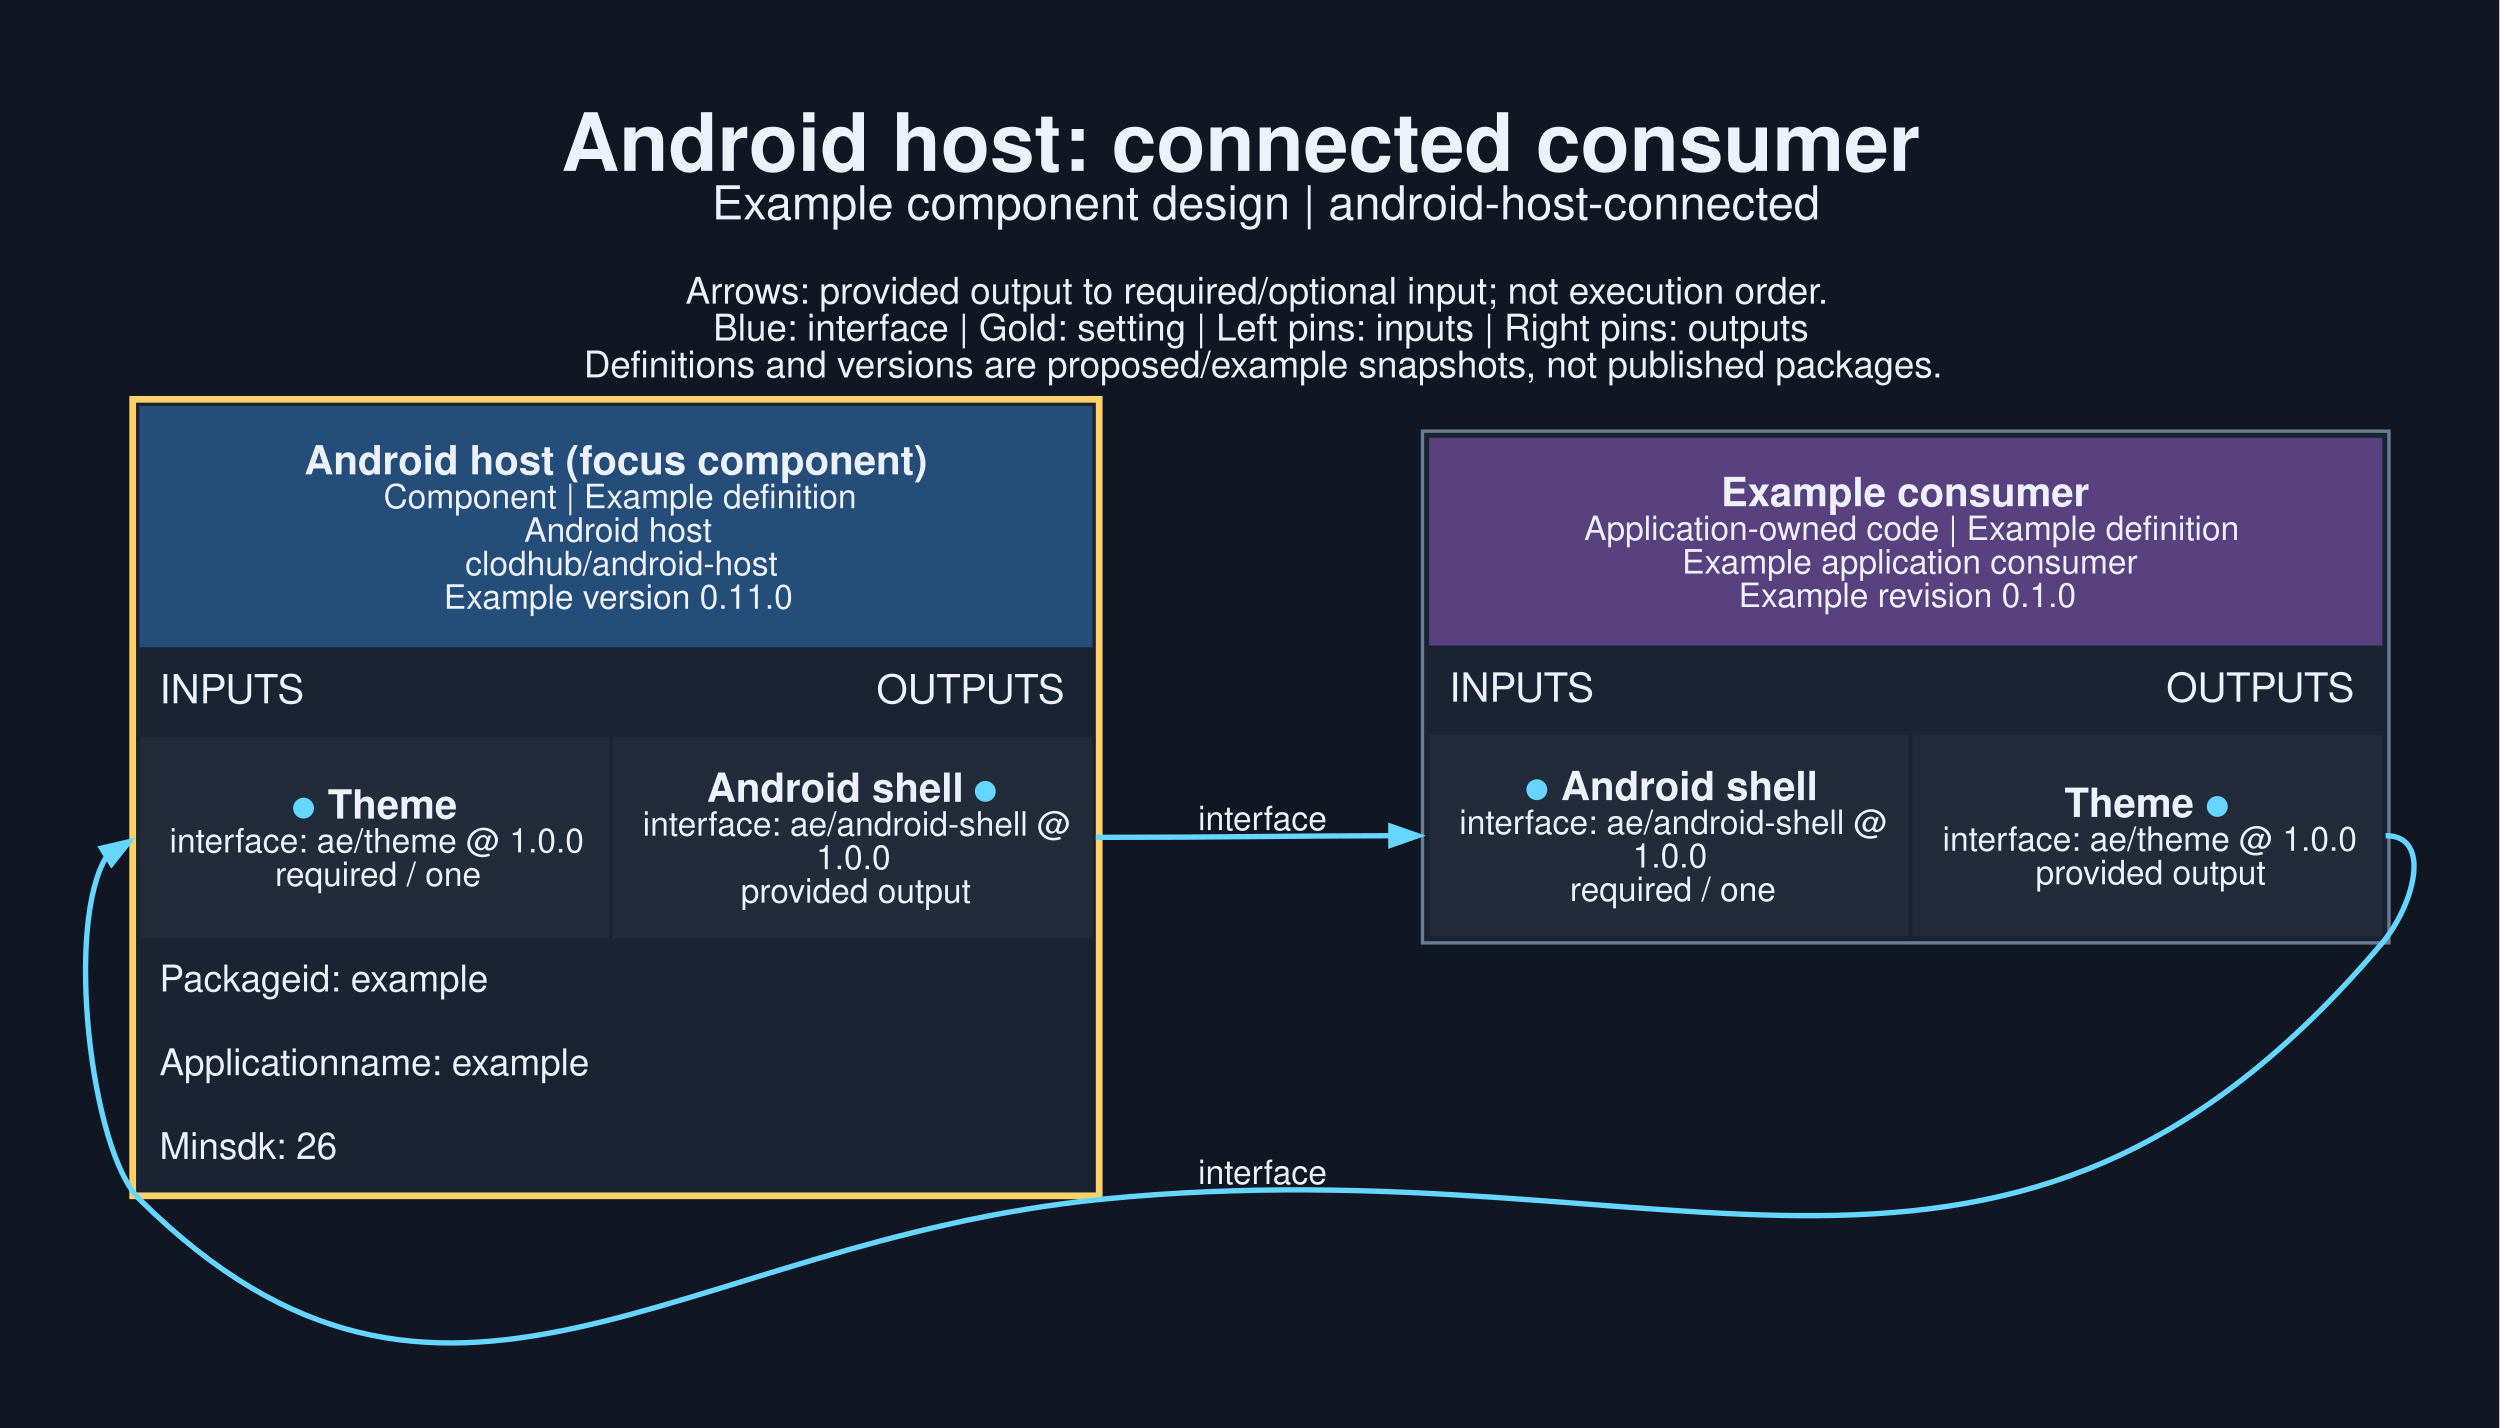
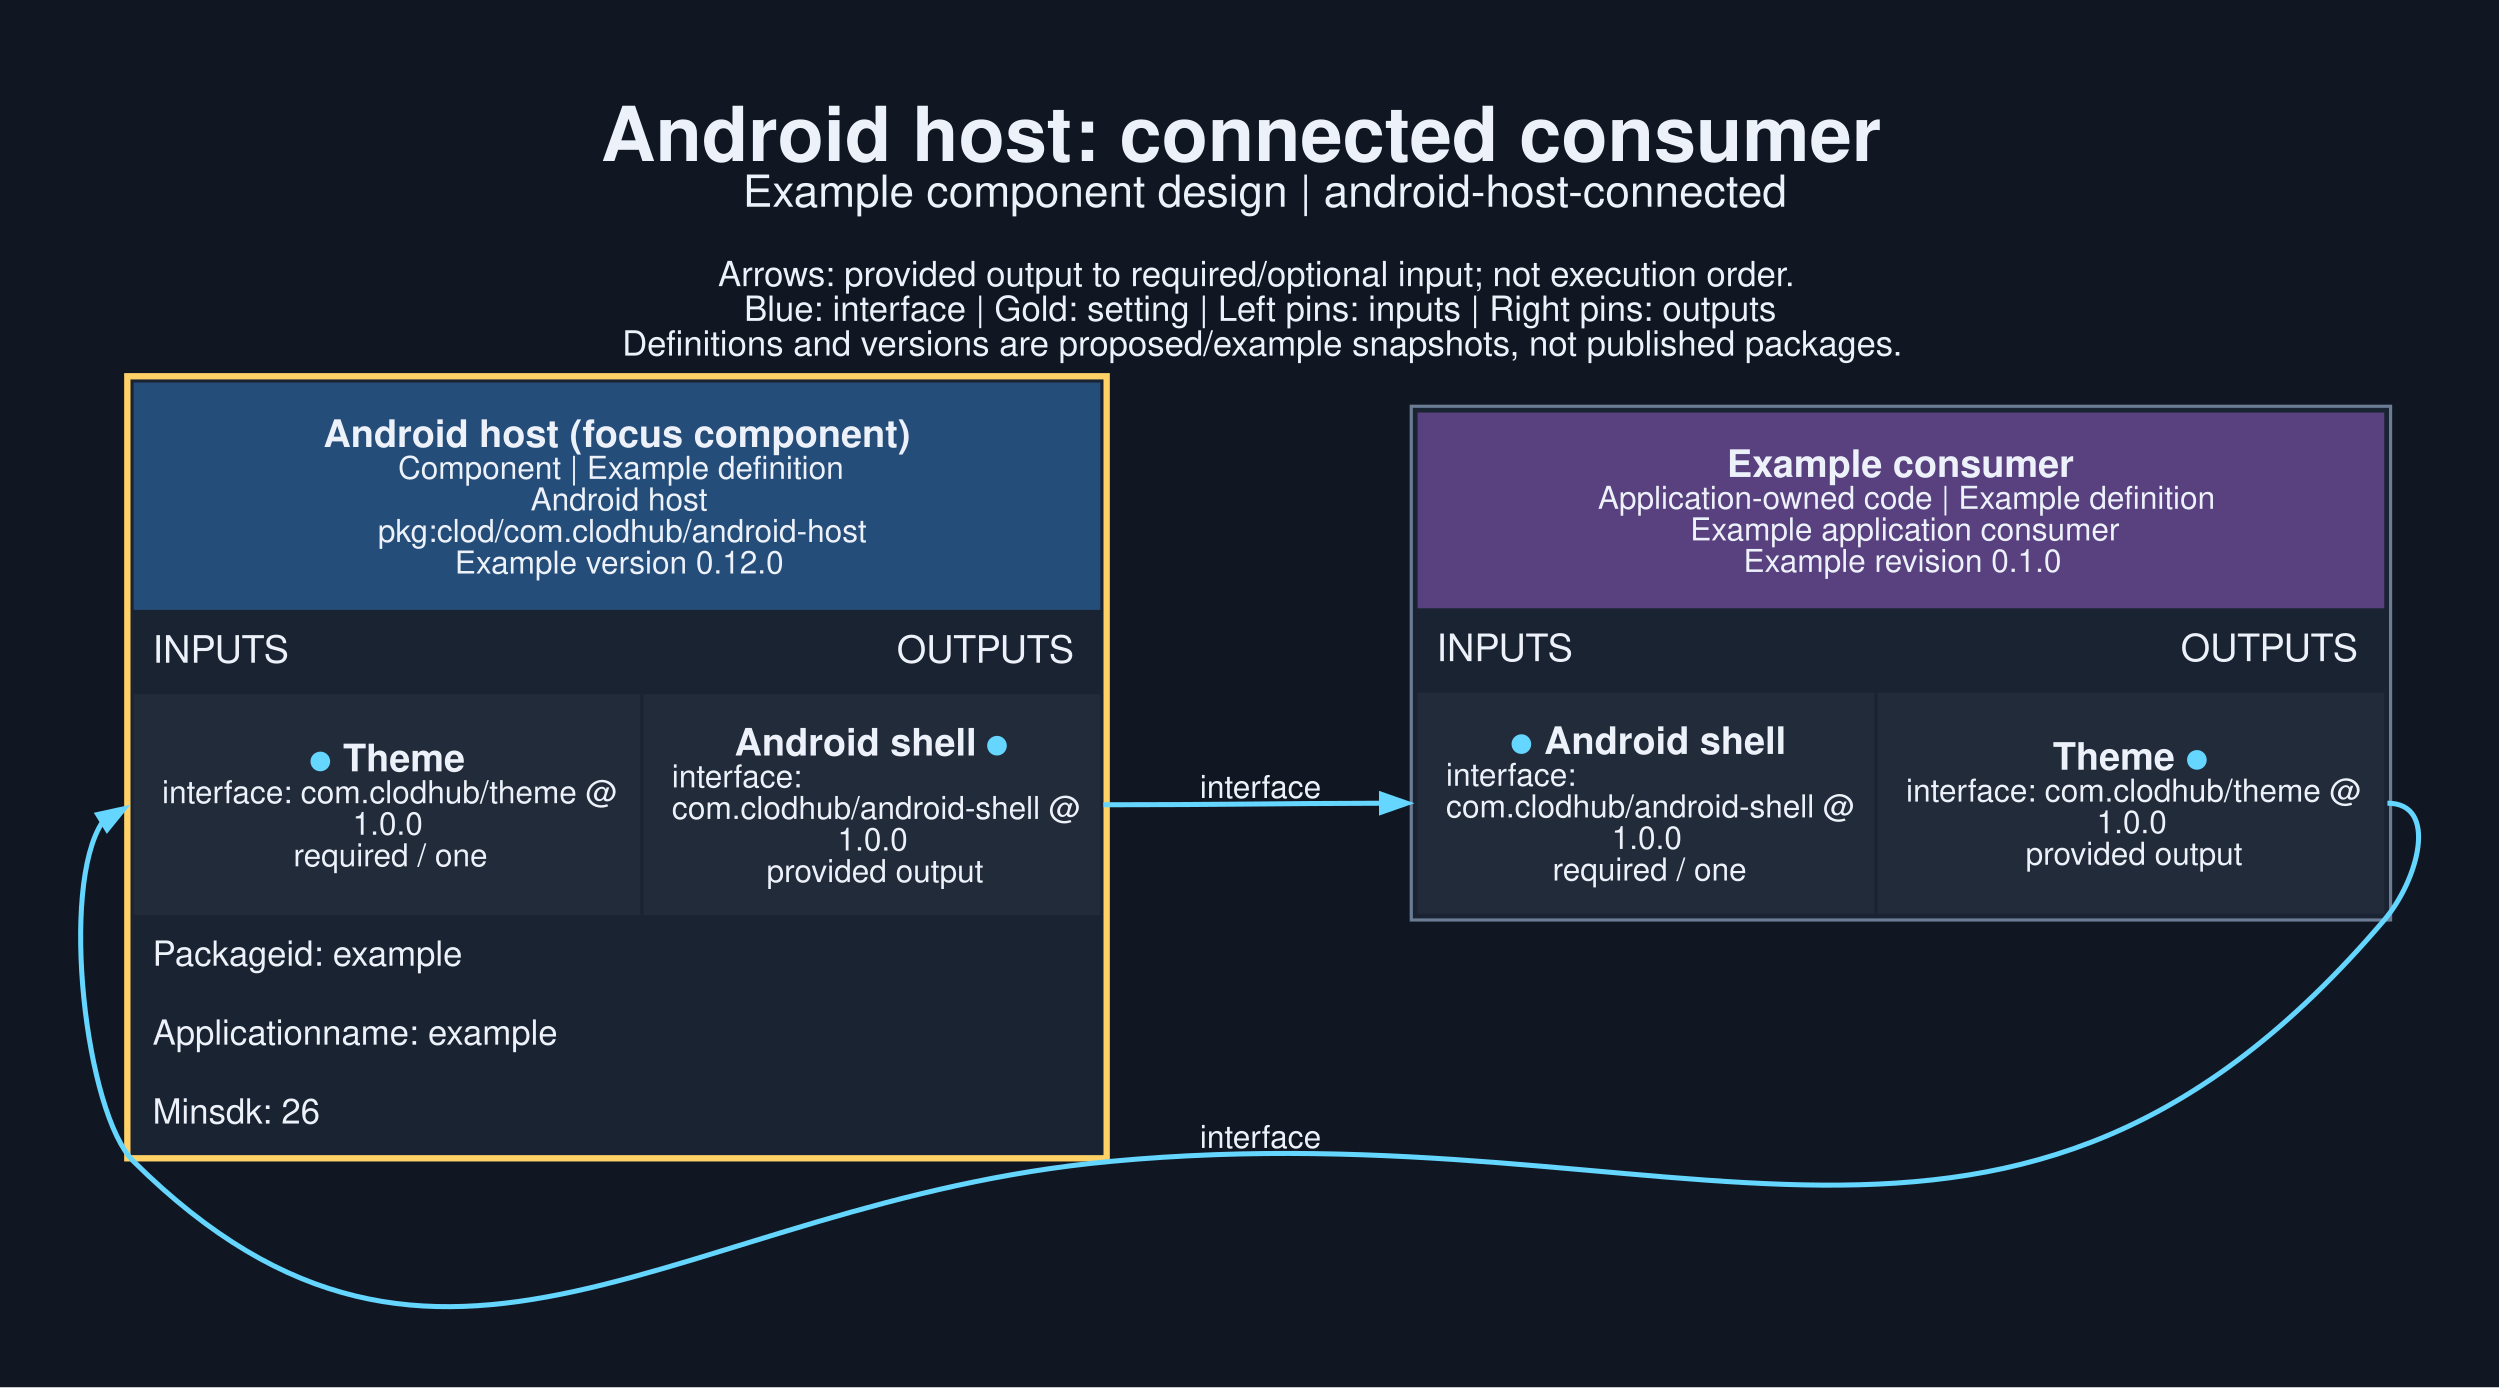
- <svg xmlns="http://www.w3.org/2000/svg" width="995pt" height="568pt" viewBox="0.00 0.00 995.00 568.00">
-   <g id="graph0" class="graph" transform="scale(1.33333 1.33333) rotate(0) translate(25.2 401.16)">
-     <polygon fill="#101722" stroke="none" points="-25.2,25.2 -25.2,-401.16 720.83,-401.16 720.83,25.2 -25.2,25.2" />
-     <text xml:space="preserve" text-anchor="start" x="142.32" y="-350.16" font-family="Helvetica,sans-Serif" font-weight="bold" font-size="24.00" fill="#edf2fa">Android host: connected consumer</text>
-     <text xml:space="preserve" text-anchor="start" x="187.32" y="-335.66" font-family="Helvetica,sans-Serif" font-size="14.00" fill="#edf2fa">Example component design | android-host-connected</text>
-     <text xml:space="preserve" text-anchor="start" x="179.44" y="-310.51" font-family="Helvetica,sans-Serif" font-size="11.00" fill="#edf2fa">Arrows: provided output to required/optional input; not execution order.</text>
-     <text xml:space="preserve" text-anchor="start" x="187.69" y="-299.51" font-family="Helvetica,sans-Serif" font-size="11.00" fill="#edf2fa">Blue: interface | Gold: setting | Left pins: inputs | Right pins: outputs</text>
-     <text xml:space="preserve" text-anchor="start" x="149.07" y="-288.51" font-family="Helvetica,sans-Serif" font-size="11.00" fill="#edf2fa">Definitions and versions are proposed/example snapshots, not published packages.</text>
+ <svg xmlns="http://www.w3.org/2000/svg" width="1056pt" height="586pt" viewBox="0.00 0.00 1056.00 586.00">
+   <g id="graph0" class="graph" transform="scale(1.33333 1.33333) rotate(0) translate(25.2 414.28)">
+     <polygon fill="#101722" stroke="none" points="-25.2,25.2 -25.2,-414.28 766.49,-414.28 766.49,25.2 -25.2,25.2" />
+     <text xml:space="preserve" text-anchor="start" x="165.15" y="-363.28" font-family="Helvetica,sans-Serif" font-weight="bold" font-size="24.00" fill="#edf2fa">Android host: connected consumer</text>
+     <text xml:space="preserve" text-anchor="start" x="210.15" y="-348.78" font-family="Helvetica,sans-Serif" font-size="14.00" fill="#edf2fa">Example component design | android-host-connected</text>
+     <text xml:space="preserve" text-anchor="start" x="202.27" y="-323.63" font-family="Helvetica,sans-Serif" font-size="11.00" fill="#edf2fa">Arrows: provided output to required/optional input; not execution order.</text>
+     <text xml:space="preserve" text-anchor="start" x="210.52" y="-312.63" font-family="Helvetica,sans-Serif" font-size="11.00" fill="#edf2fa">Blue: interface | Gold: setting | Left pins: inputs | Right pins: outputs</text>
+     <text xml:space="preserve" text-anchor="start" x="171.9" y="-301.63" font-family="Helvetica,sans-Serif" font-size="11.00" fill="#edf2fa">Definitions and versions are proposed/example snapshots, not published packages.</text>
    <g id="node1" class="node">
-       <polygon fill="#1a2332" stroke="none" points="13.41,-43.21 13.41,-282.96 303.91,-282.96 303.91,-43.21 13.41,-43.21" />
-       <polygon fill="#254d79" stroke="none" points="16.41,-207.96 16.41,-279.96 300.91,-279.96 300.91,-207.96 16.41,-207.96" />
-       <text xml:space="preserve" text-anchor="start" x="65.66" y="-259.56" font-family="Helvetica,sans-Serif" font-weight="bold" font-size="12.00" fill="#edf2fa">Android host (focus component)</text>
-       <text xml:space="preserve" text-anchor="start" x="89.28" y="-249.46" font-family="Helvetica,sans-Serif" font-size="10.00" fill="#edf2fa">Component | Example definition</text>
-       <text xml:space="preserve" text-anchor="start" x="131.28" y="-239.46" font-family="Helvetica,sans-Serif" font-size="10.00" fill="#edf2fa">Android host</text>
-       <text xml:space="preserve" text-anchor="start" x="113.66" y="-229.46" font-family="Helvetica,sans-Serif" font-size="10.00" fill="#edf2fa">clodhub/android-host</text>
-       <text xml:space="preserve" text-anchor="start" x="107.28" y="-219.46" font-family="Helvetica,sans-Serif" font-size="10.00" fill="#edf2fa">Example version 0.11.0</text>
-       <text xml:space="preserve" text-anchor="start" x="22.41" y="-191.21" font-family="Helvetica,sans-Serif" font-size="12.00" fill="#edf2fa">INPUTS</text>
-       <text xml:space="preserve" text-anchor="start" x="236.41" y="-191.21" font-family="Helvetica,sans-Serif" font-size="12.00" fill="#edf2fa">OUTPUTS</text>
-       <polygon fill="#222b3a" stroke="none" points="16.41,-121.21 16.41,-181.21 156.66,-181.21 156.66,-121.21 16.41,-121.21" />
-       <text xml:space="preserve" text-anchor="start" x="61.78" y="-156.81" font-family="Helvetica,sans-Serif" font-weight="bold" font-size="12.00" fill="#65d6ff">●</text>
-       <text xml:space="preserve" text-anchor="start" x="69.28" y="-156.81" font-family="Helvetica,sans-Serif" font-weight="bold" font-size="12.00" fill="#edf2fa"> Theme</text>
-       <text xml:space="preserve" text-anchor="start" x="25.41" y="-146.71" font-family="Helvetica,sans-Serif" font-size="10.00" fill="#edf2fa">interface: ae/theme @ 1.0.0</text>
-       <text xml:space="preserve" text-anchor="start" x="56.91" y="-136.71" font-family="Helvetica,sans-Serif" font-size="10.00" fill="#edf2fa">required / one</text>
-       <polygon fill="#222b3a" stroke="none" points="157.66,-121.21 157.66,-181.21 300.91,-181.21 300.91,-121.21 157.66,-121.21" />
-       <text xml:space="preserve" text-anchor="start" x="185.78" y="-161.81" font-family="Helvetica,sans-Serif" font-weight="bold" font-size="12.00" fill="#edf2fa">Android shell </text>
-       <text xml:space="preserve" text-anchor="start" x="265.28" y="-161.81" font-family="Helvetica,sans-Serif" font-weight="bold" font-size="12.00" fill="#65d6ff">●</text>
-       <text xml:space="preserve" text-anchor="start" x="166.66" y="-151.71" font-family="Helvetica,sans-Serif" font-size="10.00" fill="#edf2fa">interface: ae/android-shell @</text>
-       <text xml:space="preserve" text-anchor="start" x="218.41" y="-141.71" font-family="Helvetica,sans-Serif" font-size="10.00" fill="#edf2fa">1.0.0</text>
-       <text xml:space="preserve" text-anchor="start" x="195.91" y="-131.71" font-family="Helvetica,sans-Serif" font-size="10.00" fill="#edf2fa">provided output</text>
-       <text xml:space="preserve" text-anchor="start" x="22.41" y="-105.21" font-family="Helvetica,sans-Serif" font-size="11.00" fill="#edf2fa">Packageid: example</text>
-       <text xml:space="preserve" text-anchor="start" x="22.41" y="-80.21" font-family="Helvetica,sans-Serif" font-size="11.00" fill="#edf2fa">Applicationname: example</text>
-       <text xml:space="preserve" text-anchor="start" x="22.41" y="-55.21" font-family="Helvetica,sans-Serif" font-size="11.00" fill="#edf2fa">Minsdk: 26</text>
-       <polygon fill="none" stroke="#ffd166" stroke-width="2" points="14.41,-44.21 14.41,-281.96 302.91,-281.96 302.91,-44.21 14.41,-44.21" />
+       <polygon fill="#1a2332" stroke="none" points="14.14,-46.33 14.14,-296.08 326.39,-296.08 326.39,-46.33 14.14,-46.33" />
+       <polygon fill="#254d79" stroke="none" points="17.14,-221.08 17.14,-293.08 323.39,-293.08 323.39,-221.08 17.14,-221.08" />
+       <text xml:space="preserve" text-anchor="start" x="77.26" y="-272.68" font-family="Helvetica,sans-Serif" font-weight="bold" font-size="12.00" fill="#edf2fa">Android host (focus component)</text>
+       <text xml:space="preserve" text-anchor="start" x="100.89" y="-262.58" font-family="Helvetica,sans-Serif" font-size="10.00" fill="#edf2fa">Component | Example definition</text>
+       <text xml:space="preserve" text-anchor="start" x="142.89" y="-252.58" font-family="Helvetica,sans-Serif" font-size="10.00" fill="#edf2fa">Android host</text>
+       <text xml:space="preserve" text-anchor="start" x="94.51" y="-242.58" font-family="Helvetica,sans-Serif" font-size="10.00" fill="#edf2fa">pkg:clod/com.clodhub/android-host</text>
+       <text xml:space="preserve" text-anchor="start" x="118.89" y="-232.58" font-family="Helvetica,sans-Serif" font-size="10.00" fill="#edf2fa">Example version 0.12.0</text>
+       <text xml:space="preserve" text-anchor="start" x="23.14" y="-204.33" font-family="Helvetica,sans-Serif" font-size="12.00" fill="#edf2fa">INPUTS</text>
+       <text xml:space="preserve" text-anchor="start" x="258.89" y="-204.33" font-family="Helvetica,sans-Serif" font-size="12.00" fill="#edf2fa">OUTPUTS</text>
+       <polygon fill="#222b3a" stroke="none" points="17.14,-124.33 17.14,-194.33 177.64,-194.33 177.64,-124.33 17.14,-124.33" />
+       <text xml:space="preserve" text-anchor="start" x="72.64" y="-169.93" font-family="Helvetica,sans-Serif" font-weight="bold" font-size="12.00" fill="#65d6ff">●</text>
+       <text xml:space="preserve" text-anchor="start" x="80.14" y="-169.93" font-family="Helvetica,sans-Serif" font-weight="bold" font-size="12.00" fill="#edf2fa"> Theme</text>
+       <text xml:space="preserve" text-anchor="start" x="26.14" y="-159.83" font-family="Helvetica,sans-Serif" font-size="10.00" fill="#edf2fa">interface: com.clodhub/theme @</text>
+       <text xml:space="preserve" text-anchor="start" x="86.51" y="-149.83" font-family="Helvetica,sans-Serif" font-size="10.00" fill="#edf2fa">1.0.0</text>
+       <text xml:space="preserve" text-anchor="start" x="67.76" y="-139.83" font-family="Helvetica,sans-Serif" font-size="10.00" fill="#edf2fa">required / one</text>
+       <polygon fill="#222b3a" stroke="none" points="178.64,-124.33 178.64,-194.33 323.39,-194.33 323.39,-124.33 178.64,-124.33" />
+       <text xml:space="preserve" text-anchor="start" x="207.51" y="-174.93" font-family="Helvetica,sans-Serif" font-weight="bold" font-size="12.00" fill="#edf2fa">Android shell </text>
+       <text xml:space="preserve" text-anchor="start" x="287.01" y="-174.93" font-family="Helvetica,sans-Serif" font-weight="bold" font-size="12.00" fill="#65d6ff">●</text>
+       <text xml:space="preserve" text-anchor="start" x="187.64" y="-164.83" font-family="Helvetica,sans-Serif" font-size="10.00" fill="#edf2fa">interface:</text>
+       <text xml:space="preserve" text-anchor="start" x="187.64" y="-154.83" font-family="Helvetica,sans-Serif" font-size="10.00" fill="#edf2fa">com.clodhub/android-shell @</text>
+       <text xml:space="preserve" text-anchor="start" x="240.14" y="-144.83" font-family="Helvetica,sans-Serif" font-size="10.00" fill="#edf2fa">1.0.0</text>
+       <text xml:space="preserve" text-anchor="start" x="217.64" y="-134.83" font-family="Helvetica,sans-Serif" font-size="10.00" fill="#edf2fa">provided output</text>
+       <text xml:space="preserve" text-anchor="start" x="23.14" y="-108.33" font-family="Helvetica,sans-Serif" font-size="11.00" fill="#edf2fa">Packageid: example</text>
+       <text xml:space="preserve" text-anchor="start" x="23.14" y="-83.33" font-family="Helvetica,sans-Serif" font-size="11.00" fill="#edf2fa">Applicationname: example</text>
+       <text xml:space="preserve" text-anchor="start" x="23.14" y="-58.33" font-family="Helvetica,sans-Serif" font-size="11.00" fill="#edf2fa">Minsdk: 26</text>
+       <polygon fill="none" stroke="#ffd166" stroke-width="2" points="15.14,-47.33 15.14,-295.08 325.39,-295.08 325.39,-47.33 15.14,-47.33" />
    </g>
    <g id="node2" class="node">
-       <polygon fill="#1a2332" stroke="none" points="399.41,-119.71 399.41,-272.46 687.91,-272.46 687.91,-119.71 399.41,-119.71" />
-       <polygon fill="#594180" stroke="none" points="401.41,-208.46 401.41,-270.46 685.91,-270.46 685.91,-208.46 401.41,-208.46" />
-       <text xml:space="preserve" text-anchor="start" x="488.53" y="-250.06" font-family="Helvetica,sans-Serif" font-weight="bold" font-size="12.00" fill="#edf2fa">Example consumer</text>
-       <text xml:space="preserve" text-anchor="start" x="447.66" y="-239.96" font-family="Helvetica,sans-Serif" font-size="10.00" fill="#edf2fa">Application-owned code | Example definition</text>
-       <text xml:space="preserve" text-anchor="start" x="476.91" y="-229.96" font-family="Helvetica,sans-Serif" font-size="10.00" fill="#edf2fa">Example application consumer</text>
-       <text xml:space="preserve" text-anchor="start" x="493.78" y="-219.96" font-family="Helvetica,sans-Serif" font-size="10.00" fill="#edf2fa">Example revision 0.1.0</text>
-       <text xml:space="preserve" text-anchor="start" x="407.41" y="-191.71" font-family="Helvetica,sans-Serif" font-size="12.00" fill="#edf2fa">INPUTS</text>
-       <text xml:space="preserve" text-anchor="start" x="621.41" y="-191.71" font-family="Helvetica,sans-Serif" font-size="12.00" fill="#edf2fa">OUTPUTS</text>
-       <polygon fill="#222b3a" stroke="none" points="401.41,-121.71 401.41,-181.71 544.66,-181.71 544.66,-121.71 401.41,-121.71" />
-       <text xml:space="preserve" text-anchor="start" x="429.91" y="-162.31" font-family="Helvetica,sans-Serif" font-weight="bold" font-size="12.00" fill="#65d6ff">●</text>
-       <text xml:space="preserve" text-anchor="start" x="437.41" y="-162.31" font-family="Helvetica,sans-Serif" font-weight="bold" font-size="12.00" fill="#edf2fa"> Android shell</text>
-       <text xml:space="preserve" text-anchor="start" x="410.41" y="-152.21" font-family="Helvetica,sans-Serif" font-size="10.00" fill="#edf2fa">interface: ae/android-shell @</text>
-       <text xml:space="preserve" text-anchor="start" x="462.16" y="-142.21" font-family="Helvetica,sans-Serif" font-size="10.00" fill="#edf2fa">1.0.0</text>
-       <text xml:space="preserve" text-anchor="start" x="443.41" y="-132.21" font-family="Helvetica,sans-Serif" font-size="10.00" fill="#edf2fa">required / one</text>
-       <polygon fill="#222b3a" stroke="none" points="545.66,-121.71 545.66,-181.71 685.91,-181.71 685.91,-121.71 545.66,-121.71" />
-       <text xml:space="preserve" text-anchor="start" x="591.03" y="-157.31" font-family="Helvetica,sans-Serif" font-weight="bold" font-size="12.00" fill="#edf2fa">Theme </text>
-       <text xml:space="preserve" text-anchor="start" x="633.03" y="-157.31" font-family="Helvetica,sans-Serif" font-weight="bold" font-size="12.00" fill="#65d6ff">●</text>
-       <text xml:space="preserve" text-anchor="start" x="554.66" y="-147.21" font-family="Helvetica,sans-Serif" font-size="10.00" fill="#edf2fa">interface: ae/theme @ 1.0.0</text>
-       <text xml:space="preserve" text-anchor="start" x="582.41" y="-137.21" font-family="Helvetica,sans-Serif" font-size="10.00" fill="#edf2fa">provided output</text>
-       <polygon fill="none" stroke="#6b7d95" points="399.41,-119.71 399.41,-272.46 687.91,-272.46 687.91,-119.71 399.41,-119.71" />
+       <polygon fill="#1a2332" stroke="none" points="421.89,-122.83 421.89,-285.58 732.14,-285.58 732.14,-122.83 421.89,-122.83" />
+       <polygon fill="#594180" stroke="none" points="423.89,-221.58 423.89,-283.58 730.14,-283.58 730.14,-221.58 423.89,-221.58" />
+       <text xml:space="preserve" text-anchor="start" x="521.89" y="-263.18" font-family="Helvetica,sans-Serif" font-weight="bold" font-size="12.00" fill="#edf2fa">Example consumer</text>
+       <text xml:space="preserve" text-anchor="start" x="481.01" y="-253.08" font-family="Helvetica,sans-Serif" font-size="10.00" fill="#edf2fa">Application-owned code | Example definition</text>
+       <text xml:space="preserve" text-anchor="start" x="510.26" y="-243.08" font-family="Helvetica,sans-Serif" font-size="10.00" fill="#edf2fa">Example application consumer</text>
+       <text xml:space="preserve" text-anchor="start" x="527.14" y="-233.08" font-family="Helvetica,sans-Serif" font-size="10.00" fill="#edf2fa">Example revision 0.1.0</text>
+       <text xml:space="preserve" text-anchor="start" x="429.89" y="-204.83" font-family="Helvetica,sans-Serif" font-size="12.00" fill="#edf2fa">INPUTS</text>
+       <text xml:space="preserve" text-anchor="start" x="665.64" y="-204.83" font-family="Helvetica,sans-Serif" font-size="12.00" fill="#edf2fa">OUTPUTS</text>
+       <polygon fill="#222b3a" stroke="none" points="423.89,-124.83 423.89,-194.83 568.64,-194.83 568.64,-124.83 423.89,-124.83" />
+       <text xml:space="preserve" text-anchor="start" x="453.14" y="-175.43" font-family="Helvetica,sans-Serif" font-weight="bold" font-size="12.00" fill="#65d6ff">●</text>
+       <text xml:space="preserve" text-anchor="start" x="460.64" y="-175.43" font-family="Helvetica,sans-Serif" font-weight="bold" font-size="12.00" fill="#edf2fa"> Android shell</text>
+       <text xml:space="preserve" text-anchor="start" x="432.89" y="-165.33" font-family="Helvetica,sans-Serif" font-size="10.00" fill="#edf2fa">interface:</text>
+       <text xml:space="preserve" text-anchor="start" x="432.89" y="-155.33" font-family="Helvetica,sans-Serif" font-size="10.00" fill="#edf2fa">com.clodhub/android-shell @</text>
+       <text xml:space="preserve" text-anchor="start" x="485.39" y="-145.33" font-family="Helvetica,sans-Serif" font-size="10.00" fill="#edf2fa">1.0.0</text>
+       <text xml:space="preserve" text-anchor="start" x="466.64" y="-135.33" font-family="Helvetica,sans-Serif" font-size="10.00" fill="#edf2fa">required / one</text>
+       <polygon fill="#222b3a" stroke="none" points="569.64,-124.83 569.64,-194.83 730.14,-194.83 730.14,-124.83 569.64,-124.83" />
+       <text xml:space="preserve" text-anchor="start" x="625.14" y="-170.43" font-family="Helvetica,sans-Serif" font-weight="bold" font-size="12.00" fill="#edf2fa">Theme </text>
+       <text xml:space="preserve" text-anchor="start" x="667.14" y="-170.43" font-family="Helvetica,sans-Serif" font-weight="bold" font-size="12.00" fill="#65d6ff">●</text>
+       <text xml:space="preserve" text-anchor="start" x="578.64" y="-160.33" font-family="Helvetica,sans-Serif" font-size="10.00" fill="#edf2fa">interface: com.clodhub/theme @</text>
+       <text xml:space="preserve" text-anchor="start" x="639.01" y="-150.33" font-family="Helvetica,sans-Serif" font-size="10.00" fill="#edf2fa">1.0.0</text>
+       <text xml:space="preserve" text-anchor="start" x="616.51" y="-140.33" font-family="Helvetica,sans-Serif" font-size="10.00" fill="#edf2fa">provided output</text>
+       <polygon fill="none" stroke="#6b7d95" points="421.89,-122.83 421.89,-285.58 732.14,-285.58 732.14,-122.83 421.89,-122.83" />
    </g>
    <g id="edge1" class="edge">
-       <path fill="none" stroke="#65d6ff" stroke-width="1.6" d="M301.91,-151.21C342.1,-151.21 354.61,-151.63 390.26,-151.7" />
-       <polygon fill="#65d6ff" stroke="#65d6ff" stroke-width="1.6" points="389.98,-154.5 397.99,-151.7 389.99,-148.9 389.98,-154.5" />
-       <text xml:space="preserve" text-anchor="middle" x="351.66" y="-153.36" font-family="Helvetica,sans-Serif" font-size="10.00" fill="#edf2fa">interface</text>
+       <path fill="none" stroke="#65d6ff" stroke-width="1.6" d="M324.39,-159.33C364.58,-159.33 377.09,-159.75 412.74,-159.82" />
+       <polygon fill="#65d6ff" stroke="#65d6ff" stroke-width="1.6" points="412.46,-162.62 420.47,-159.82 412.47,-157.02 412.46,-162.62" />
+       <text xml:space="preserve" text-anchor="middle" x="374.14" y="-161.48" font-family="Helvetica,sans-Serif" font-size="10.00" fill="#edf2fa">interface</text>
    </g>
    <g id="edge2" class="edge">
-       <path fill="none" stroke="#65d6ff" stroke-width="1.6" d="M686.91,-151.71C701.14,-151.71 695.1,-130.57 685.91,-119.71 574.07,12.48 476.21,-60.29 303.91,-43.21 176.75,-30.6 107.18,46.73 16.41,-43.21 1.89,-57.59 -6.03,-125.79 6.76,-145.73" />
-       <polygon fill="#65d6ff" stroke="#65d6ff" stroke-width="1.6" points="5.11,-147.99 13.36,-149.91 8.1,-143.26 5.11,-147.99" />
-       <text xml:space="preserve" text-anchor="middle" x="351.66" y="-47.73" font-family="Helvetica,sans-Serif" font-size="10.00" fill="#edf2fa">interface</text>
+       <path fill="none" stroke="#65d6ff" stroke-width="1.6" d="M731.14,-159.83C747.59,-159.83 740.8,-135.35 730.14,-122.83 611.74,16.24 508.23,-63.4 326.39,-46.33 189.55,-33.48 114.75,50.43 17.14,-46.33 1.88,-61.45 -6.38,-133.39 7.27,-153.87" />
+       <polygon fill="#65d6ff" stroke="#65d6ff" stroke-width="1.6" points="5.79,-156.25 14.07,-158.06 8.73,-151.48 5.79,-156.25" />
+       <text xml:space="preserve" text-anchor="middle" x="374.14" y="-50.61" font-family="Helvetica,sans-Serif" font-size="10.00" fill="#edf2fa">interface</text>
    </g>
  </g>
</svg>
